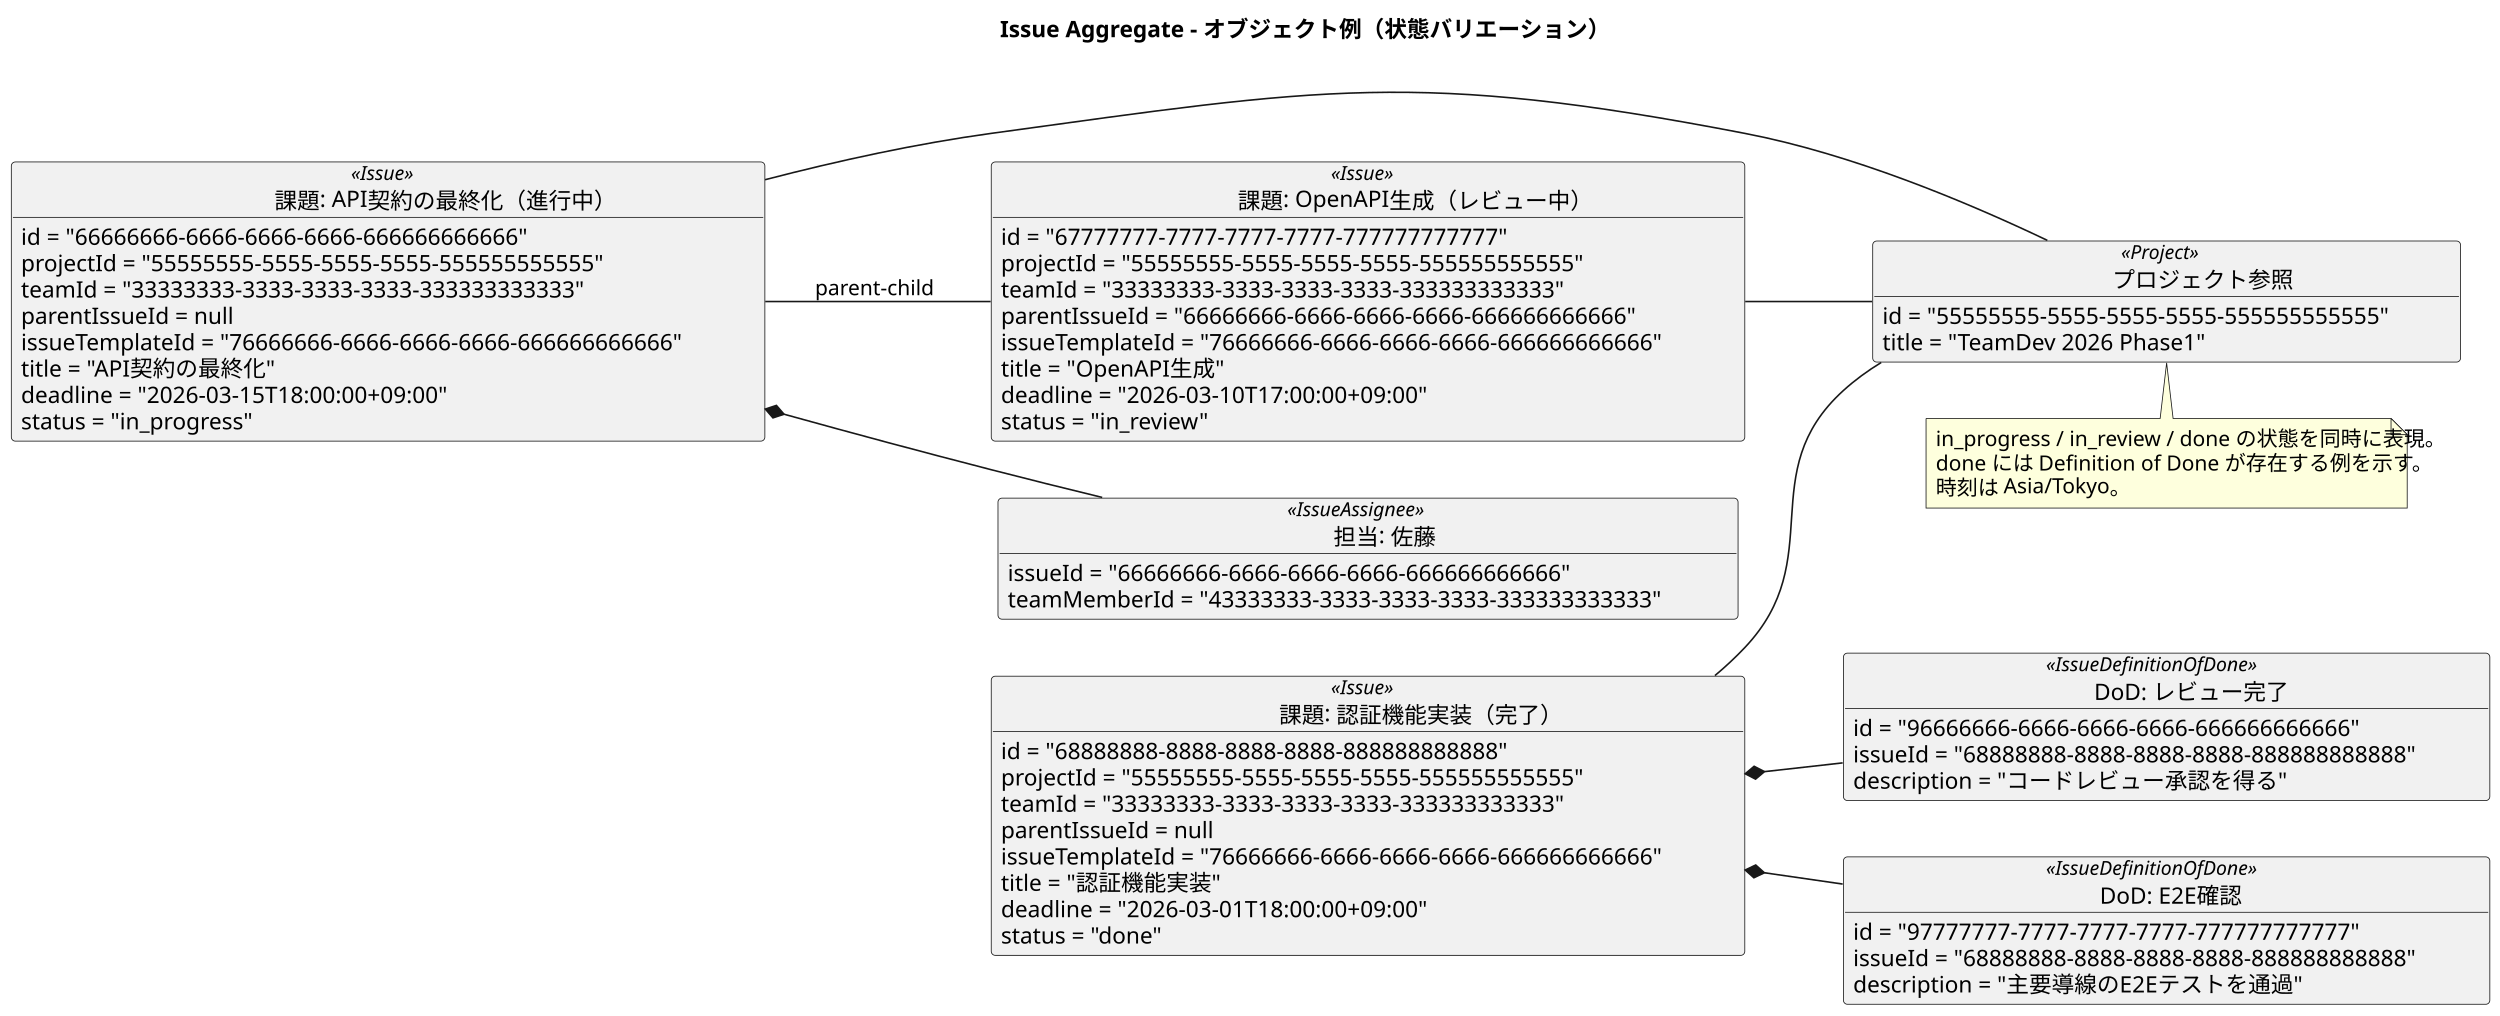
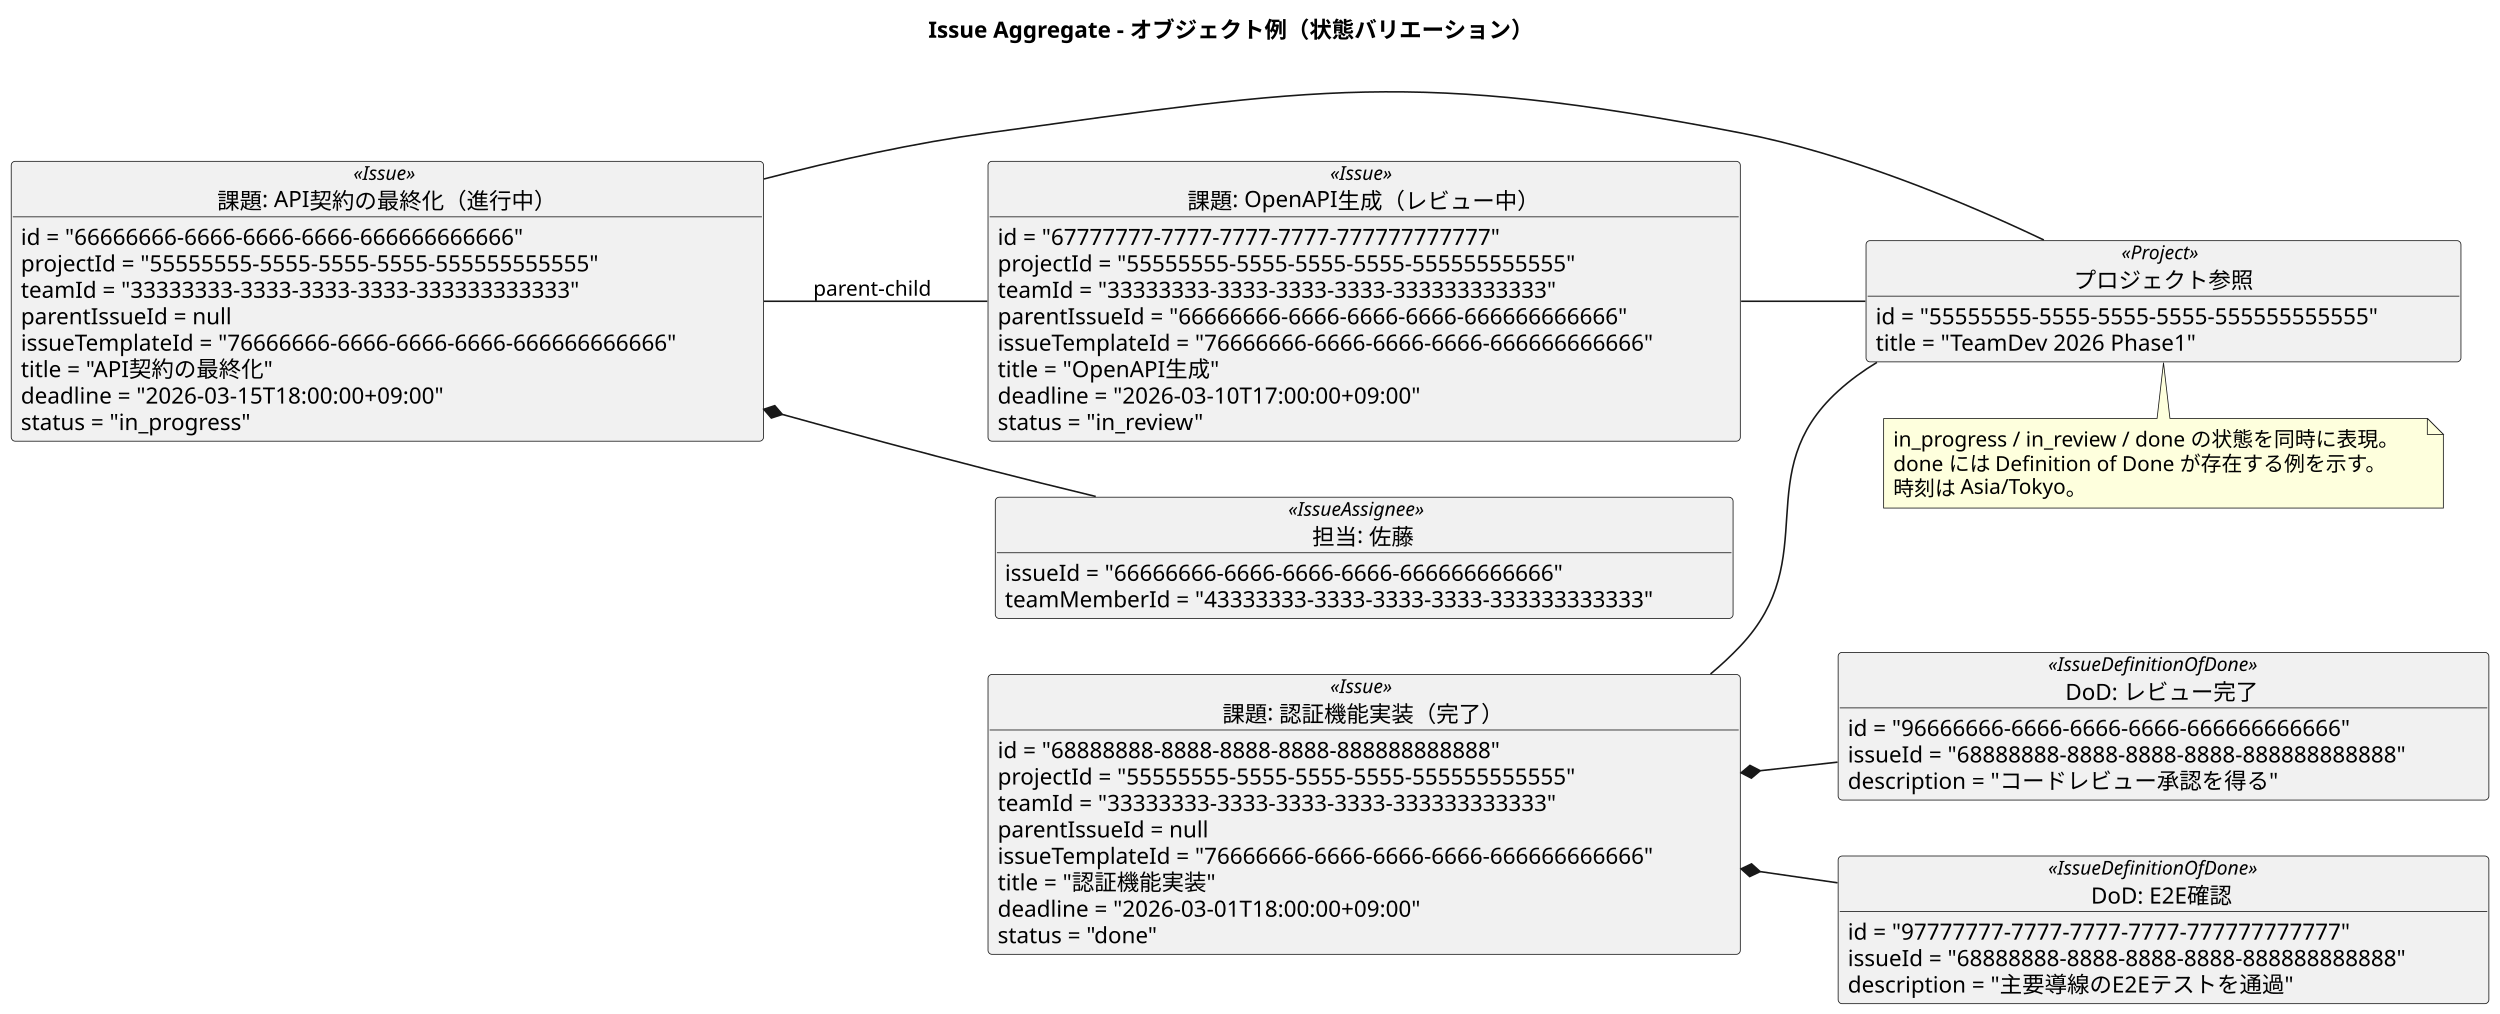
- <svg xmlns="http://www.w3.org/2000/svg" contentStyleType="text/css" data-diagram-type="CLASS" height="628px" preserveAspectRatio="none" style="width:1546px;height:628px;background:#FFFFFF;" version="1.1" viewBox="0 0 1546 628" width="1546px" zoomAndPan="magnify">
+ <svg xmlns="http://www.w3.org/2000/svg" contentStyleType="text/css" data-diagram-type="CLASS" height="632px" preserveAspectRatio="none" style="width:1559px;height:632px;background:#FFFFFF;" version="1.1" viewBox="0 0 1559 632" width="1559px" zoomAndPan="magnify">
  <defs />
  <g>
    <g class="title" data-source-line="1">
-       <text fill="#000000" font-family="sans-serif" font-size="14" font-weight="bold" lengthAdjust="spacing" textLength="295.928" x="618.39" y="22.995">Issue Aggregate - オブジェクト例（状態バリエーション）</text>
+       <text fill="#000000" font-family="sans-serif" font-size="14" font-weight="bold" lengthAdjust="spacing" textLength="387.345" x="578.855" y="23.535">Issue Aggregate - オブジェクト例（状態バリエーション）</text>
    </g>
    <g class="entity" data-qualified-name="issue_in_progress" data-source-line="7" id="ent0002">
-       <rect fill="#F1F1F1" height="172.641" rx="2.5" ry="2.5" style="stroke:#181818;stroke-width:0.5;" width="465.988" x="7" y="100.157" />
-       <text fill="#000000" font-family="sans-serif" font-size="12" font-style="italic" lengthAdjust="spacing" textLength="45.844" x="217.072" y="111.296">«Issue»</text>
-       <text fill="#000000" font-family="sans-serif" font-size="14" lengthAdjust="spacing" textLength="140.533" x="169.727" y="129.121">課題: API契約の最終化（進行中）</text>
-       <line style="stroke:#181818;stroke-width:0.5;" x1="8" x2="471.988" y1="134.423" y2="134.423" />
-       <text fill="#000000" font-family="sans-serif" font-size="14" lengthAdjust="spacing" textLength="351.524" x="13" y="151.418">id = "66666666-6666-6666-6666-666666666666"</text>
-       <text fill="#000000" font-family="sans-serif" font-size="14" lengthAdjust="spacing" textLength="400.661" x="13" y="167.714">projectId = "55555555-5555-5555-5555-555555555555"</text>
-       <text fill="#000000" font-family="sans-serif" font-size="14" lengthAdjust="spacing" textLength="388.083" x="13" y="184.011">teamId = "33333333-3333-3333-3333-333333333333"</text>
-       <text fill="#000000" font-family="sans-serif" font-size="14" lengthAdjust="spacing" textLength="141.572" x="13" y="200.308">parentIssueId = null</text>
-       <text fill="#000000" font-family="sans-serif" font-size="14" lengthAdjust="spacing" textLength="453.988" x="13" y="216.605">issueTemplateId = "76666666-6666-6666-6666-666666666666"</text>
-       <text fill="#000000" font-family="sans-serif" font-size="14" lengthAdjust="spacing" textLength="133.438" x="13" y="232.902">title = "API契約の最終化"</text>
-       <text fill="#000000" font-family="sans-serif" font-size="14" lengthAdjust="spacing" textLength="298.607" x="13" y="249.199">deadline = "2026-03-15T18:00:00+09:00"</text>
-       <text fill="#000000" font-family="sans-serif" font-size="14" lengthAdjust="spacing" textLength="157.343" x="13" y="265.496">status = "in_progress"</text>
+       <rect fill="#F1F1F1" height="174.527" rx="2.5" ry="2.5" style="stroke:#181818;stroke-width:0.5;" width="469.133" x="7" y="100.598" />
+       <text fill="#000000" font-family="sans-serif" font-size="12" font-style="italic" lengthAdjust="spacing" textLength="42.398" x="220.367" y="112.2">«Issue»</text>
+       <text fill="#000000" font-family="sans-serif" font-size="14" lengthAdjust="spacing" textLength="212.29" x="135.421" y="130.266">課題: API契約の最終化（進行中）</text>
+       <line style="stroke:#181818;stroke-width:0.5;" x1="8" x2="475.133" y1="135.219" y2="135.219" />
+       <text fill="#000000" font-family="sans-serif" font-size="14" lengthAdjust="spacing" textLength="358.989" x="13" y="152.755">id = "66666666-6666-6666-6666-666666666666"</text>
+       <text fill="#000000" font-family="sans-serif" font-size="14" lengthAdjust="spacing" textLength="406.581" x="13" y="169.243">projectId = "55555555-5555-5555-5555-555555555555"</text>
+       <text fill="#000000" font-family="sans-serif" font-size="14" lengthAdjust="spacing" textLength="392.813" x="13" y="185.731">teamId = "33333333-3333-3333-3333-333333333333"</text>
+       <text fill="#000000" font-family="sans-serif" font-size="14" lengthAdjust="spacing" textLength="137.095" x="13" y="202.219">parentIssueId = null</text>
+       <text fill="#000000" font-family="sans-serif" font-size="14" lengthAdjust="spacing" textLength="457.133" x="13" y="218.708">issueTemplateId = "76666666-6666-6666-6666-666666666666"</text>
+       <text fill="#000000" font-family="sans-serif" font-size="14" lengthAdjust="spacing" textLength="162.244" x="13" y="235.196">title = "API契約の最終化"</text>
+       <text fill="#000000" font-family="sans-serif" font-size="14" lengthAdjust="spacing" textLength="297.001" x="13" y="251.684">deadline = "2026-03-15T18:00:00+09:00"</text>
+       <text fill="#000000" font-family="sans-serif" font-size="14" lengthAdjust="spacing" textLength="151.019" x="13" y="268.173">status = "in_progress"</text>
    </g>
    <g class="entity" data-qualified-name="issue_in_review" data-source-line="18" id="ent0003">
-       <rect fill="#F1F1F1" height="172.641" rx="2.5" ry="2.5" style="stroke:#181818;stroke-width:0.5;" width="465.988" x="612.99" y="100.157" />
-       <text fill="#000000" font-family="sans-serif" font-size="12" font-style="italic" lengthAdjust="spacing" textLength="45.844" x="823.062" y="111.296">«Issue»</text>
-       <text fill="#000000" font-family="sans-serif" font-size="14" lengthAdjust="spacing" textLength="161.123" x="765.423" y="129.121">課題: OpenAPI生成（レビュー中）</text>
-       <line style="stroke:#181818;stroke-width:0.5;" x1="613.99" x2="1077.978" y1="134.423" y2="134.423" />
-       <text fill="#000000" font-family="sans-serif" font-size="14" lengthAdjust="spacing" textLength="351.524" x="618.99" y="151.418">id = "67777777-7777-7777-7777-777777777777"</text>
-       <text fill="#000000" font-family="sans-serif" font-size="14" lengthAdjust="spacing" textLength="400.661" x="618.99" y="167.714">projectId = "55555555-5555-5555-5555-555555555555"</text>
-       <text fill="#000000" font-family="sans-serif" font-size="14" lengthAdjust="spacing" textLength="388.083" x="618.99" y="184.011">teamId = "33333333-3333-3333-3333-333333333333"</text>
-       <text fill="#000000" font-family="sans-serif" font-size="14" lengthAdjust="spacing" textLength="434.164" x="618.99" y="200.308">parentIssueId = "66666666-6666-6666-6666-666666666666"</text>
-       <text fill="#000000" font-family="sans-serif" font-size="14" lengthAdjust="spacing" textLength="453.988" x="618.99" y="216.605">issueTemplateId = "76666666-6666-6666-6666-666666666666"</text>
-       <text fill="#000000" font-family="sans-serif" font-size="14" lengthAdjust="spacing" textLength="137.225" x="618.99" y="232.902">title = "OpenAPI生成"</text>
-       <text fill="#000000" font-family="sans-serif" font-size="14" lengthAdjust="spacing" textLength="298.607" x="618.99" y="249.199">deadline = "2026-03-10T17:00:00+09:00"</text>
-       <text fill="#000000" font-family="sans-serif" font-size="14" lengthAdjust="spacing" textLength="142.898" x="618.99" y="265.496">status = "in_review"</text>
+       <rect fill="#F1F1F1" height="174.527" rx="2.5" ry="2.5" style="stroke:#181818;stroke-width:0.5;" width="469.133" x="616.13" y="100.598" />
+       <text fill="#000000" font-family="sans-serif" font-size="12" font-style="italic" lengthAdjust="spacing" textLength="42.398" x="829.497" y="112.2">«Issue»</text>
+       <text fill="#000000" font-family="sans-serif" font-size="14" lengthAdjust="spacing" textLength="220.466" x="740.463" y="130.266">課題: OpenAPI生成（レビュー中）</text>
+       <line style="stroke:#181818;stroke-width:0.5;" x1="617.13" x2="1084.263" y1="135.219" y2="135.219" />
+       <text fill="#000000" font-family="sans-serif" font-size="14" lengthAdjust="spacing" textLength="358.989" x="622.13" y="152.755">id = "67777777-7777-7777-7777-777777777777"</text>
+       <text fill="#000000" font-family="sans-serif" font-size="14" lengthAdjust="spacing" textLength="406.581" x="622.13" y="169.243">projectId = "55555555-5555-5555-5555-555555555555"</text>
+       <text fill="#000000" font-family="sans-serif" font-size="14" lengthAdjust="spacing" textLength="392.813" x="622.13" y="185.731">teamId = "33333333-3333-3333-3333-333333333333"</text>
+       <text fill="#000000" font-family="sans-serif" font-size="14" lengthAdjust="spacing" textLength="437.767" x="622.13" y="202.219">parentIssueId = "66666666-6666-6666-6666-666666666666"</text>
+       <text fill="#000000" font-family="sans-serif" font-size="14" lengthAdjust="spacing" textLength="457.133" x="622.13" y="218.708">issueTemplateId = "76666666-6666-6666-6666-666666666666"</text>
+       <text fill="#000000" font-family="sans-serif" font-size="14" lengthAdjust="spacing" textLength="142.42" x="622.13" y="235.196">title = "OpenAPI生成"</text>
+       <text fill="#000000" font-family="sans-serif" font-size="14" lengthAdjust="spacing" textLength="297.001" x="622.13" y="251.684">deadline = "2026-03-10T17:00:00+09:00"</text>
+       <text fill="#000000" font-family="sans-serif" font-size="14" lengthAdjust="spacing" textLength="134.757" x="622.13" y="268.173">status = "in_review"</text>
    </g>
    <g class="entity" data-qualified-name="issue_done" data-source-line="29" id="ent0004">
-       <rect fill="#F1F1F1" height="172.641" rx="2.5" ry="2.5" style="stroke:#181818;stroke-width:0.5;" width="465.988" x="612.99" y="418.157" />
-       <text fill="#000000" font-family="sans-serif" font-size="12" font-style="italic" lengthAdjust="spacing" textLength="45.844" x="823.062" y="429.296">«Issue»</text>
-       <text fill="#000000" font-family="sans-serif" font-size="14" lengthAdjust="spacing" textLength="109.983" x="790.992" y="447.121">課題: 認証機能実装（完了）</text>
-       <line style="stroke:#181818;stroke-width:0.5;" x1="613.99" x2="1077.978" y1="452.423" y2="452.423" />
-       <text fill="#000000" font-family="sans-serif" font-size="14" lengthAdjust="spacing" textLength="351.524" x="618.99" y="469.418">id = "68888888-8888-8888-8888-888888888888"</text>
-       <text fill="#000000" font-family="sans-serif" font-size="14" lengthAdjust="spacing" textLength="400.661" x="618.99" y="485.714">projectId = "55555555-5555-5555-5555-555555555555"</text>
-       <text fill="#000000" font-family="sans-serif" font-size="14" lengthAdjust="spacing" textLength="388.083" x="618.99" y="502.011">teamId = "33333333-3333-3333-3333-333333333333"</text>
-       <text fill="#000000" font-family="sans-serif" font-size="14" lengthAdjust="spacing" textLength="141.572" x="618.99" y="518.308">parentIssueId = null</text>
-       <text fill="#000000" font-family="sans-serif" font-size="14" lengthAdjust="spacing" textLength="453.988" x="618.99" y="534.605">issueTemplateId = "76666666-6666-6666-6666-666666666666"</text>
-       <text fill="#000000" font-family="sans-serif" font-size="14" lengthAdjust="spacing" textLength="111.289" x="618.99" y="550.902">title = "認証機能実装"</text>
-       <text fill="#000000" font-family="sans-serif" font-size="14" lengthAdjust="spacing" textLength="298.607" x="618.99" y="567.199">deadline = "2026-03-01T18:00:00+09:00"</text>
-       <text fill="#000000" font-family="sans-serif" font-size="14" lengthAdjust="spacing" textLength="111.467" x="618.99" y="583.496">status = "done"</text>
+       <rect fill="#F1F1F1" height="174.527" rx="2.5" ry="2.5" style="stroke:#181818;stroke-width:0.5;" width="469.133" x="616.13" y="420.598" />
+       <text fill="#000000" font-family="sans-serif" font-size="12" font-style="italic" lengthAdjust="spacing" textLength="42.398" x="829.497" y="432.2">«Issue»</text>
+       <text fill="#000000" font-family="sans-serif" font-size="14" lengthAdjust="spacing" textLength="176.859" x="762.267" y="450.266">課題: 認証機能実装（完了）</text>
+       <line style="stroke:#181818;stroke-width:0.5;" x1="617.13" x2="1084.263" y1="455.219" y2="455.219" />
+       <text fill="#000000" font-family="sans-serif" font-size="14" lengthAdjust="spacing" textLength="358.989" x="622.13" y="472.755">id = "68888888-8888-8888-8888-888888888888"</text>
+       <text fill="#000000" font-family="sans-serif" font-size="14" lengthAdjust="spacing" textLength="406.581" x="622.13" y="489.243">projectId = "55555555-5555-5555-5555-555555555555"</text>
+       <text fill="#000000" font-family="sans-serif" font-size="14" lengthAdjust="spacing" textLength="392.813" x="622.13" y="505.731">teamId = "33333333-3333-3333-3333-333333333333"</text>
+       <text fill="#000000" font-family="sans-serif" font-size="14" lengthAdjust="spacing" textLength="137.095" x="622.13" y="522.219">parentIssueId = null</text>
+       <text fill="#000000" font-family="sans-serif" font-size="14" lengthAdjust="spacing" textLength="457.133" x="622.13" y="538.708">issueTemplateId = "76666666-6666-6666-6666-666666666666"</text>
+       <text fill="#000000" font-family="sans-serif" font-size="14" lengthAdjust="spacing" textLength="140.814" x="622.13" y="555.196">title = "認証機能実装"</text>
+       <text fill="#000000" font-family="sans-serif" font-size="14" lengthAdjust="spacing" textLength="297.001" x="622.13" y="571.684">deadline = "2026-03-01T18:00:00+09:00"</text>
+       <text fill="#000000" font-family="sans-serif" font-size="14" lengthAdjust="spacing" textLength="105.513" x="622.13" y="588.173">status = "done"</text>
    </g>
    <g class="entity" data-qualified-name="assignee_taro" data-source-line="40" id="ent0005">
-       <rect fill="#F1F1F1" height="74.859" rx="2.5" ry="2.5" style="stroke:#181818;stroke-width:0.5;" width="457.669" x="617.15" y="308.047" />
-       <text fill="#000000" font-family="sans-serif" font-size="12" font-style="italic" lengthAdjust="spacing" textLength="99.879" x="796.045" y="319.185">«IssueAssignee»</text>
-       <text fill="#000000" font-family="sans-serif" font-size="14" lengthAdjust="spacing" textLength="42.773" x="824.598" y="337.011">担当: 佐藤</text>
-       <line style="stroke:#181818;stroke-width:0.5;" x1="618.15" x2="1073.819" y1="342.312" y2="342.312" />
-       <text fill="#000000" font-family="sans-serif" font-size="14" lengthAdjust="spacing" textLength="387.728" x="623.15" y="359.308">issueId = "66666666-6666-6666-6666-666666666666"</text>
-       <text fill="#000000" font-family="sans-serif" font-size="14" lengthAdjust="spacing" textLength="445.669" x="623.15" y="375.604">teamMemberId = "43333333-3333-3333-3333-333333333333"</text>
+       <rect fill="#F1F1F1" height="75.598" rx="2.5" ry="2.5" style="stroke:#181818;stroke-width:0.5;" width="460.082" x="620.66" y="310.068" />
+       <text fill="#000000" font-family="sans-serif" font-size="12" font-style="italic" lengthAdjust="spacing" textLength="94.682" x="803.36" y="321.67">«IssueAssignee»</text>
+       <text fill="#000000" font-family="sans-serif" font-size="14" lengthAdjust="spacing" textLength="64.859" x="818.271" y="339.736">担当: 佐藤</text>
+       <line style="stroke:#181818;stroke-width:0.5;" x1="621.66" x2="1079.742" y1="344.689" y2="344.689" />
+       <text fill="#000000" font-family="sans-serif" font-size="14" lengthAdjust="spacing" textLength="393.784" x="626.66" y="362.224">issueId = "66666666-6666-6666-6666-666666666666"</text>
+       <text fill="#000000" font-family="sans-serif" font-size="14" lengthAdjust="spacing" textLength="448.082" x="626.66" y="378.713">teamMemberId = "43333333-3333-3333-3333-333333333333"</text>
    </g>
    <g class="entity" data-qualified-name="dod_review" data-source-line="45" id="ent0006">
-       <rect fill="#F1F1F1" height="91.156" rx="2.5" ry="2.5" style="stroke:#181818;stroke-width:0.5;" width="399.728" x="1139.98" y="403.897" />
-       <text fill="#000000" font-family="sans-serif" font-size="12" font-style="italic" lengthAdjust="spacing" textLength="149.191" x="1265.248" y="415.036">«IssueDefinitionOfDone»</text>
-       <text fill="#000000" font-family="sans-serif" font-size="14" lengthAdjust="spacing" textLength="89.701" x="1294.993" y="432.861">DoD: レビュー完了</text>
-       <line style="stroke:#181818;stroke-width:0.5;" x1="1140.98" x2="1538.707" y1="438.163" y2="438.163" />
-       <text fill="#000000" font-family="sans-serif" font-size="14" lengthAdjust="spacing" textLength="351.524" x="1145.98" y="455.158">id = "96666666-6666-6666-6666-666666666666"</text>
-       <text fill="#000000" font-family="sans-serif" font-size="14" lengthAdjust="spacing" textLength="387.728" x="1145.98" y="471.454">issueId = "68888888-8888-8888-8888-888888888888"</text>
-       <text fill="#000000" font-family="sans-serif" font-size="14" lengthAdjust="spacing" textLength="212.167" x="1145.98" y="487.751">description = "コードレビュー承認を得る"</text>
+       <rect fill="#F1F1F1" height="92.086" rx="2.5" ry="2.5" style="stroke:#181818;stroke-width:0.5;" width="405.784" x="1146.27" y="406.818" />
+       <text fill="#000000" font-family="sans-serif" font-size="12" font-style="italic" lengthAdjust="spacing" textLength="143.871" x="1277.226" y="418.42">«IssueDefinitionOfDone»</text>
+       <text fill="#000000" font-family="sans-serif" font-size="14" lengthAdjust="spacing" textLength="122.432" x="1287.946" y="436.486">DoD: レビュー完了</text>
+       <line style="stroke:#181818;stroke-width:0.5;" x1="1147.27" x2="1551.054" y1="441.439" y2="441.439" />
+       <text fill="#000000" font-family="sans-serif" font-size="14" lengthAdjust="spacing" textLength="358.989" x="1152.27" y="458.974">id = "96666666-6666-6666-6666-666666666666"</text>
+       <text fill="#000000" font-family="sans-serif" font-size="14" lengthAdjust="spacing" textLength="393.784" x="1152.27" y="475.463">issueId = "68888888-8888-8888-8888-888888888888"</text>
+       <text fill="#000000" font-family="sans-serif" font-size="14" lengthAdjust="spacing" textLength="274.524" x="1152.27" y="491.951">description = "コードレビュー承認を得る"</text>
    </g>
    <g class="entity" data-qualified-name="dod_e2e" data-source-line="51" id="ent0007">
-       <rect fill="#F1F1F1" height="91.156" rx="2.5" ry="2.5" style="stroke:#181818;stroke-width:0.5;" width="399.728" x="1139.98" y="529.897" />
-       <text fill="#000000" font-family="sans-serif" font-size="12" font-style="italic" lengthAdjust="spacing" textLength="149.191" x="1265.248" y="541.035">«IssueDefinitionOfDone»</text>
-       <text fill="#000000" font-family="sans-serif" font-size="14" lengthAdjust="spacing" textLength="82.694" x="1298.497" y="558.861">DoD: E2E確認</text>
-       <line style="stroke:#181818;stroke-width:0.5;" x1="1140.98" x2="1538.707" y1="564.163" y2="564.163" />
-       <text fill="#000000" font-family="sans-serif" font-size="14" lengthAdjust="spacing" textLength="351.524" x="1145.98" y="581.158">id = "97777777-7777-7777-7777-777777777777"</text>
-       <text fill="#000000" font-family="sans-serif" font-size="14" lengthAdjust="spacing" textLength="387.728" x="1145.98" y="597.455">issueId = "68888888-8888-8888-8888-888888888888"</text>
-       <text fill="#000000" font-family="sans-serif" font-size="14" lengthAdjust="spacing" textLength="230.364" x="1145.98" y="613.751">description = "主要導線のE2Eテストを通過"</text>
+       <rect fill="#F1F1F1" height="92.086" rx="2.5" ry="2.5" style="stroke:#181818;stroke-width:0.5;" width="405.784" x="1146.27" y="533.818" />
+       <text fill="#000000" font-family="sans-serif" font-size="12" font-style="italic" lengthAdjust="spacing" textLength="143.871" x="1277.226" y="545.42">«IssueDefinitionOfDone»</text>
+       <text fill="#000000" font-family="sans-serif" font-size="14" lengthAdjust="spacing" textLength="90.46" x="1303.932" y="563.486">DoD: E2E確認</text>
+       <line style="stroke:#181818;stroke-width:0.5;" x1="1147.27" x2="1551.054" y1="568.439" y2="568.439" />
+       <text fill="#000000" font-family="sans-serif" font-size="14" lengthAdjust="spacing" textLength="358.989" x="1152.27" y="585.975">id = "97777777-7777-7777-7777-777777777777"</text>
+       <text fill="#000000" font-family="sans-serif" font-size="14" lengthAdjust="spacing" textLength="393.784" x="1152.27" y="602.463">issueId = "68888888-8888-8888-8888-888888888888"</text>
+       <text fill="#000000" font-family="sans-serif" font-size="14" lengthAdjust="spacing" textLength="284.553" x="1152.27" y="618.951">description = "主要導線のE2Eテストを通過"</text>
    </g>
    <g class="entity" data-qualified-name="project_ref" data-source-line="57" id="ent0008">
-       <rect fill="#F1F1F1" height="74.859" rx="2.5" ry="2.5" style="stroke:#181818;stroke-width:0.5;" width="363.524" x="1158.08" y="149.047" />
-       <text fill="#000000" font-family="sans-serif" font-size="12" font-style="italic" lengthAdjust="spacing" textLength="56.344" x="1311.67" y="160.185">«Project»</text>
-       <text fill="#000000" font-family="sans-serif" font-size="14" lengthAdjust="spacing" textLength="67.211" x="1306.237" y="178.011">プロジェクト参照</text>
-       <line style="stroke:#181818;stroke-width:0.5;" x1="1159.08" x2="1520.604" y1="183.312" y2="183.312" />
-       <text fill="#000000" font-family="sans-serif" font-size="14" lengthAdjust="spacing" textLength="351.524" x="1164.08" y="200.308">id = "55555555-5555-5555-5555-555555555555"</text>
-       <text fill="#000000" font-family="sans-serif" font-size="14" lengthAdjust="spacing" textLength="223.18" x="1164.08" y="216.605">title = "TeamDev 2026 Phase1"</text>
+       <rect fill="#F1F1F1" height="75.598" rx="2.5" ry="2.5" style="stroke:#181818;stroke-width:0.5;" width="370.989" x="1163.66" y="150.068" />
+       <text fill="#000000" font-family="sans-serif" font-size="12" font-style="italic" lengthAdjust="spacing" textLength="52.459" x="1322.925" y="161.67">«Project»</text>
+       <text fill="#000000" font-family="sans-serif" font-size="14" lengthAdjust="spacing" textLength="112" x="1293.155" y="179.736">プロジェクト参照</text>
+       <line style="stroke:#181818;stroke-width:0.5;" x1="1164.66" x2="1533.649" y1="184.689" y2="184.689" />
+       <text fill="#000000" font-family="sans-serif" font-size="14" lengthAdjust="spacing" textLength="358.989" x="1169.66" y="202.225">id = "55555555-5555-5555-5555-555555555555"</text>
+       <text fill="#000000" font-family="sans-serif" font-size="14" lengthAdjust="spacing" textLength="212.017" x="1169.66" y="218.713">title = "TeamDev 2026 Phase1"</text>
    </g>
    <g class="entity" data-qualified-name="GMN16" data-source-line="71" id="ent0017">
-       <path d="M1191.07,258.777 L1191.07,314.175 A0,0 0 0 0 1191.07,314.175 L1488.618,314.175 A0,0 0 0 0 1488.618,314.175 L1488.618,268.777 L1478.618,258.777 L1343.84,258.777 L1339.84,224.377 L1335.84,258.777 L1191.07,258.777 A0,0 0 0 0 1191.07,258.777" fill="#FEFFDD" style="stroke:#181818;stroke-width:0.5;" />
-       <path d="M1478.618,258.777 L1478.618,268.777 L1488.618,268.777 L1478.618,258.777" fill="#FEFFDD" style="stroke:#181818;stroke-width:0.5;" />
-       <text fill="#000000" font-family="sans-serif" font-size="13" lengthAdjust="spacing" textLength="276.548" x="1197.07" y="275.844">in_progress / in_review / done の状態を同時に表現。</text>
-       <text fill="#000000" font-family="sans-serif" font-size="13" lengthAdjust="spacing" textLength="256.401" x="1197.07" y="290.977">done には Definition of Done が存在する例を示す。</text>
-       <text fill="#000000" font-family="sans-serif" font-size="13" lengthAdjust="spacing" textLength="106.031" x="1197.07" y="306.109">時刻は Asia/Tokyo。</text>
+       <path d="M1174.63,260.898 L1174.63,316.83 A0,0 0 0 0 1174.63,316.83 L1523.677,316.83 A0,0 0 0 0 1523.677,316.83 L1523.677,270.898 L1513.677,260.898 L1353.16,260.898 L1349.16,226.148 L1345.16,260.898 L1174.63,260.898 A0,0 0 0 0 1174.63,260.898" fill="#FEFFDD" style="stroke:#181818;stroke-width:0.5;" />
+       <path d="M1513.677,260.898 L1513.677,270.898 L1523.677,270.898 L1513.677,260.898" fill="#FEFFDD" style="stroke:#181818;stroke-width:0.5;" />
+       <text fill="#000000" font-family="sans-serif" font-size="13" lengthAdjust="spacing" textLength="328.047" x="1180.63" y="278.467">in_progress / in_review / done の状態を同時に表現。</text>
+       <text fill="#000000" font-family="sans-serif" font-size="13" lengthAdjust="spacing" textLength="315.859" x="1180.63" y="293.777">done には Definition of Done が存在する例を示す。</text>
+       <text fill="#000000" font-family="sans-serif" font-size="13" lengthAdjust="spacing" textLength="128.045" x="1180.63" y="309.088">時刻は Asia/Tokyo。</text>
    </g>
    <g class="link" data-entity-1="ent0002" data-entity-2="ent0005" data-link-type="composition" data-source-line="62" id="lnk9">
-       <path codeLine="62" d="M484.845,256.159 C531.045,268.949 567.7,278.787 612.99,290.477 C635.13,296.197 658.52,302.007 681.59,307.607" fill="none" id="issue_in_progress-backto-assignee_taro" style="stroke:#181818;stroke-width:1;" />
-       <polygon fill="#181818" points="473.28,252.957,477.995,258.413,484.845,256.159,480.13,250.703,473.28,252.957" style="stroke:#181818;stroke-width:1;" />
+       <path codeLine="62" d="M487.861,258.433 C534.111,271.293 570.8,281.158 616.13,292.868 C637.81,298.458 660.69,304.138 683.3,309.598" fill="none" id="issue_in_progress-backto-assignee_taro" style="stroke:#181818;stroke-width:1;" />
+       <polygon fill="#181818" points="476.3,255.218,481.009,260.679,487.861,258.433,483.152,252.972,476.3,255.218" style="stroke:#181818;stroke-width:1;" />
    </g>
    <g class="link" data-entity-1="ent0004" data-entity-2="ent0006" data-link-type="composition" data-source-line="63" id="lnk10">
-       <path codeLine="63" d="M1091.156,477.175 C1111.306,474.925 1119.65,473.987 1139.5,471.767" fill="none" id="issue_done-backto-dod_review" style="stroke:#181818;stroke-width:1;" />
-       <polygon fill="#181818" points="1079.23,478.507,1085.637,481.816,1091.156,477.175,1084.749,473.866,1079.23,478.507" style="stroke:#181818;stroke-width:1;" />
+       <path codeLine="63" d="M1097.677,480.616 C1117.787,478.386 1126.08,477.468 1145.9,475.268" fill="none" id="issue_done-backto-dod_review" style="stroke:#181818;stroke-width:1;" />
+       <polygon fill="#181818" points="1085.75,481.938,1092.154,485.253,1097.677,480.616,1091.273,477.301,1085.75,481.938" style="stroke:#181818;stroke-width:1;" />
    </g>
    <g class="link" data-entity-1="ent0004" data-entity-2="ent0007" data-link-type="composition" data-source-line="64" id="lnk11">
-       <path codeLine="64" d="M1091.107,539.722 C1111.257,542.632 1119.65,543.837 1139.5,546.707" fill="none" id="issue_done-backto-dod_e2e" style="stroke:#181818;stroke-width:1;" />
-       <polygon fill="#181818" points="1079.23,538.007,1084.597,542.823,1091.107,539.722,1085.74,534.906,1079.23,538.007" style="stroke:#181818;stroke-width:1;" />
+       <path codeLine="64" d="M1097.626,543.533 C1117.736,546.453 1126.08,547.658 1145.9,550.528" fill="none" id="issue_done-backto-dod_e2e" style="stroke:#181818;stroke-width:1;" />
+       <polygon fill="#181818" points="1085.75,541.808,1091.113,546.629,1097.626,543.533,1092.263,538.712,1085.75,541.808" style="stroke:#181818;stroke-width:1;" />
    </g>
    <g class="link" data-entity-1="ent0002" data-entity-2="ent0003" data-link-type="association" data-source-line="65" id="lnk12">
-       <path codeLine="65" d="M473.22,186.477 C518.93,186.477 566.91,186.477 612.63,186.477" fill="none" id="issue_in_progress-issue_in_review" style="stroke:#181818;stroke-width:1;" />
-       <text fill="#000000" font-family="sans-serif" font-size="13" lengthAdjust="spacing" textLength="78.451" x="503.99" y="182.544">parent-child</text>
+       <path codeLine="65" d="M476.43,187.868 C522.11,187.868 570.02,187.868 615.7,187.868" fill="none" id="issue_in_progress-issue_in_review" style="stroke:#181818;stroke-width:1;" />
+       <text fill="#000000" font-family="sans-serif" font-size="13" lengthAdjust="spacing" textLength="78.8" x="507.13" y="184.437">parent-child</text>
    </g>
    <g class="link" data-entity-1="ent0002" data-entity-2="ent0008" data-link-type="association" data-source-line="66" id="lnk13">
-       <path codeLine="66" d="M473.1,111.137 C518.99,99.217 567.15,88.767 612.99,82.477 C818.17,54.337 875.61,43.297 1078.98,82.477 C1144.83,95.167 1215.19,124.397 1266.08,148.647" fill="none" id="issue_in_progress-project_ref" style="stroke:#181818;stroke-width:1;" />
+       <path codeLine="66" d="M476.39,111.608 C522.25,99.658 570.33,89.178 616.13,82.868 C822.68,54.388 880.51,43.488 1085.27,82.868 C1151.87,95.678 1223.06,125.188 1274.54,149.668" fill="none" id="issue_in_progress-project_ref" style="stroke:#181818;stroke-width:1;" />
    </g>
    <g class="link" data-entity-1="ent0003" data-entity-2="ent0008" data-link-type="association" data-source-line="67" id="lnk14">
-       <path codeLine="67" d="M1079.23,186.477 C1105.59,186.477 1132.17,186.477 1157.74,186.477" fill="none" id="issue_in_review-project_ref" style="stroke:#181818;stroke-width:1;" />
+       <path codeLine="67" d="M1085.75,187.868 C1111.76,187.868 1137.98,187.868 1163.25,187.868" fill="none" id="issue_in_review-project_ref" style="stroke:#181818;stroke-width:1;" />
    </g>
    <g class="link" data-entity-1="ent0004" data-entity-2="ent0008" data-link-type="association" data-source-line="68" id="lnk15">
-       <path codeLine="68" d="M1060.51,417.777 C1067.03,412.327 1073.21,406.567 1078.98,400.477 C1131,345.507 1083.94,292.357 1139.98,241.477 C1147.14,234.977 1155,229.237 1163.34,224.167" fill="none" id="issue_done-project_ref" style="stroke:#181818;stroke-width:1;" />
+       <path codeLine="68" d="M1066.68,420.298 C1073.23,414.808 1079.46,409.008 1085.27,402.868 C1137.26,347.868 1090.25,294.758 1146.27,243.868 C1153.67,237.138 1161.81,231.208 1170.45,225.988" fill="none" id="issue_done-project_ref" style="stroke:#181818;stroke-width:1;" />
    </g>
  </g>
</svg>
